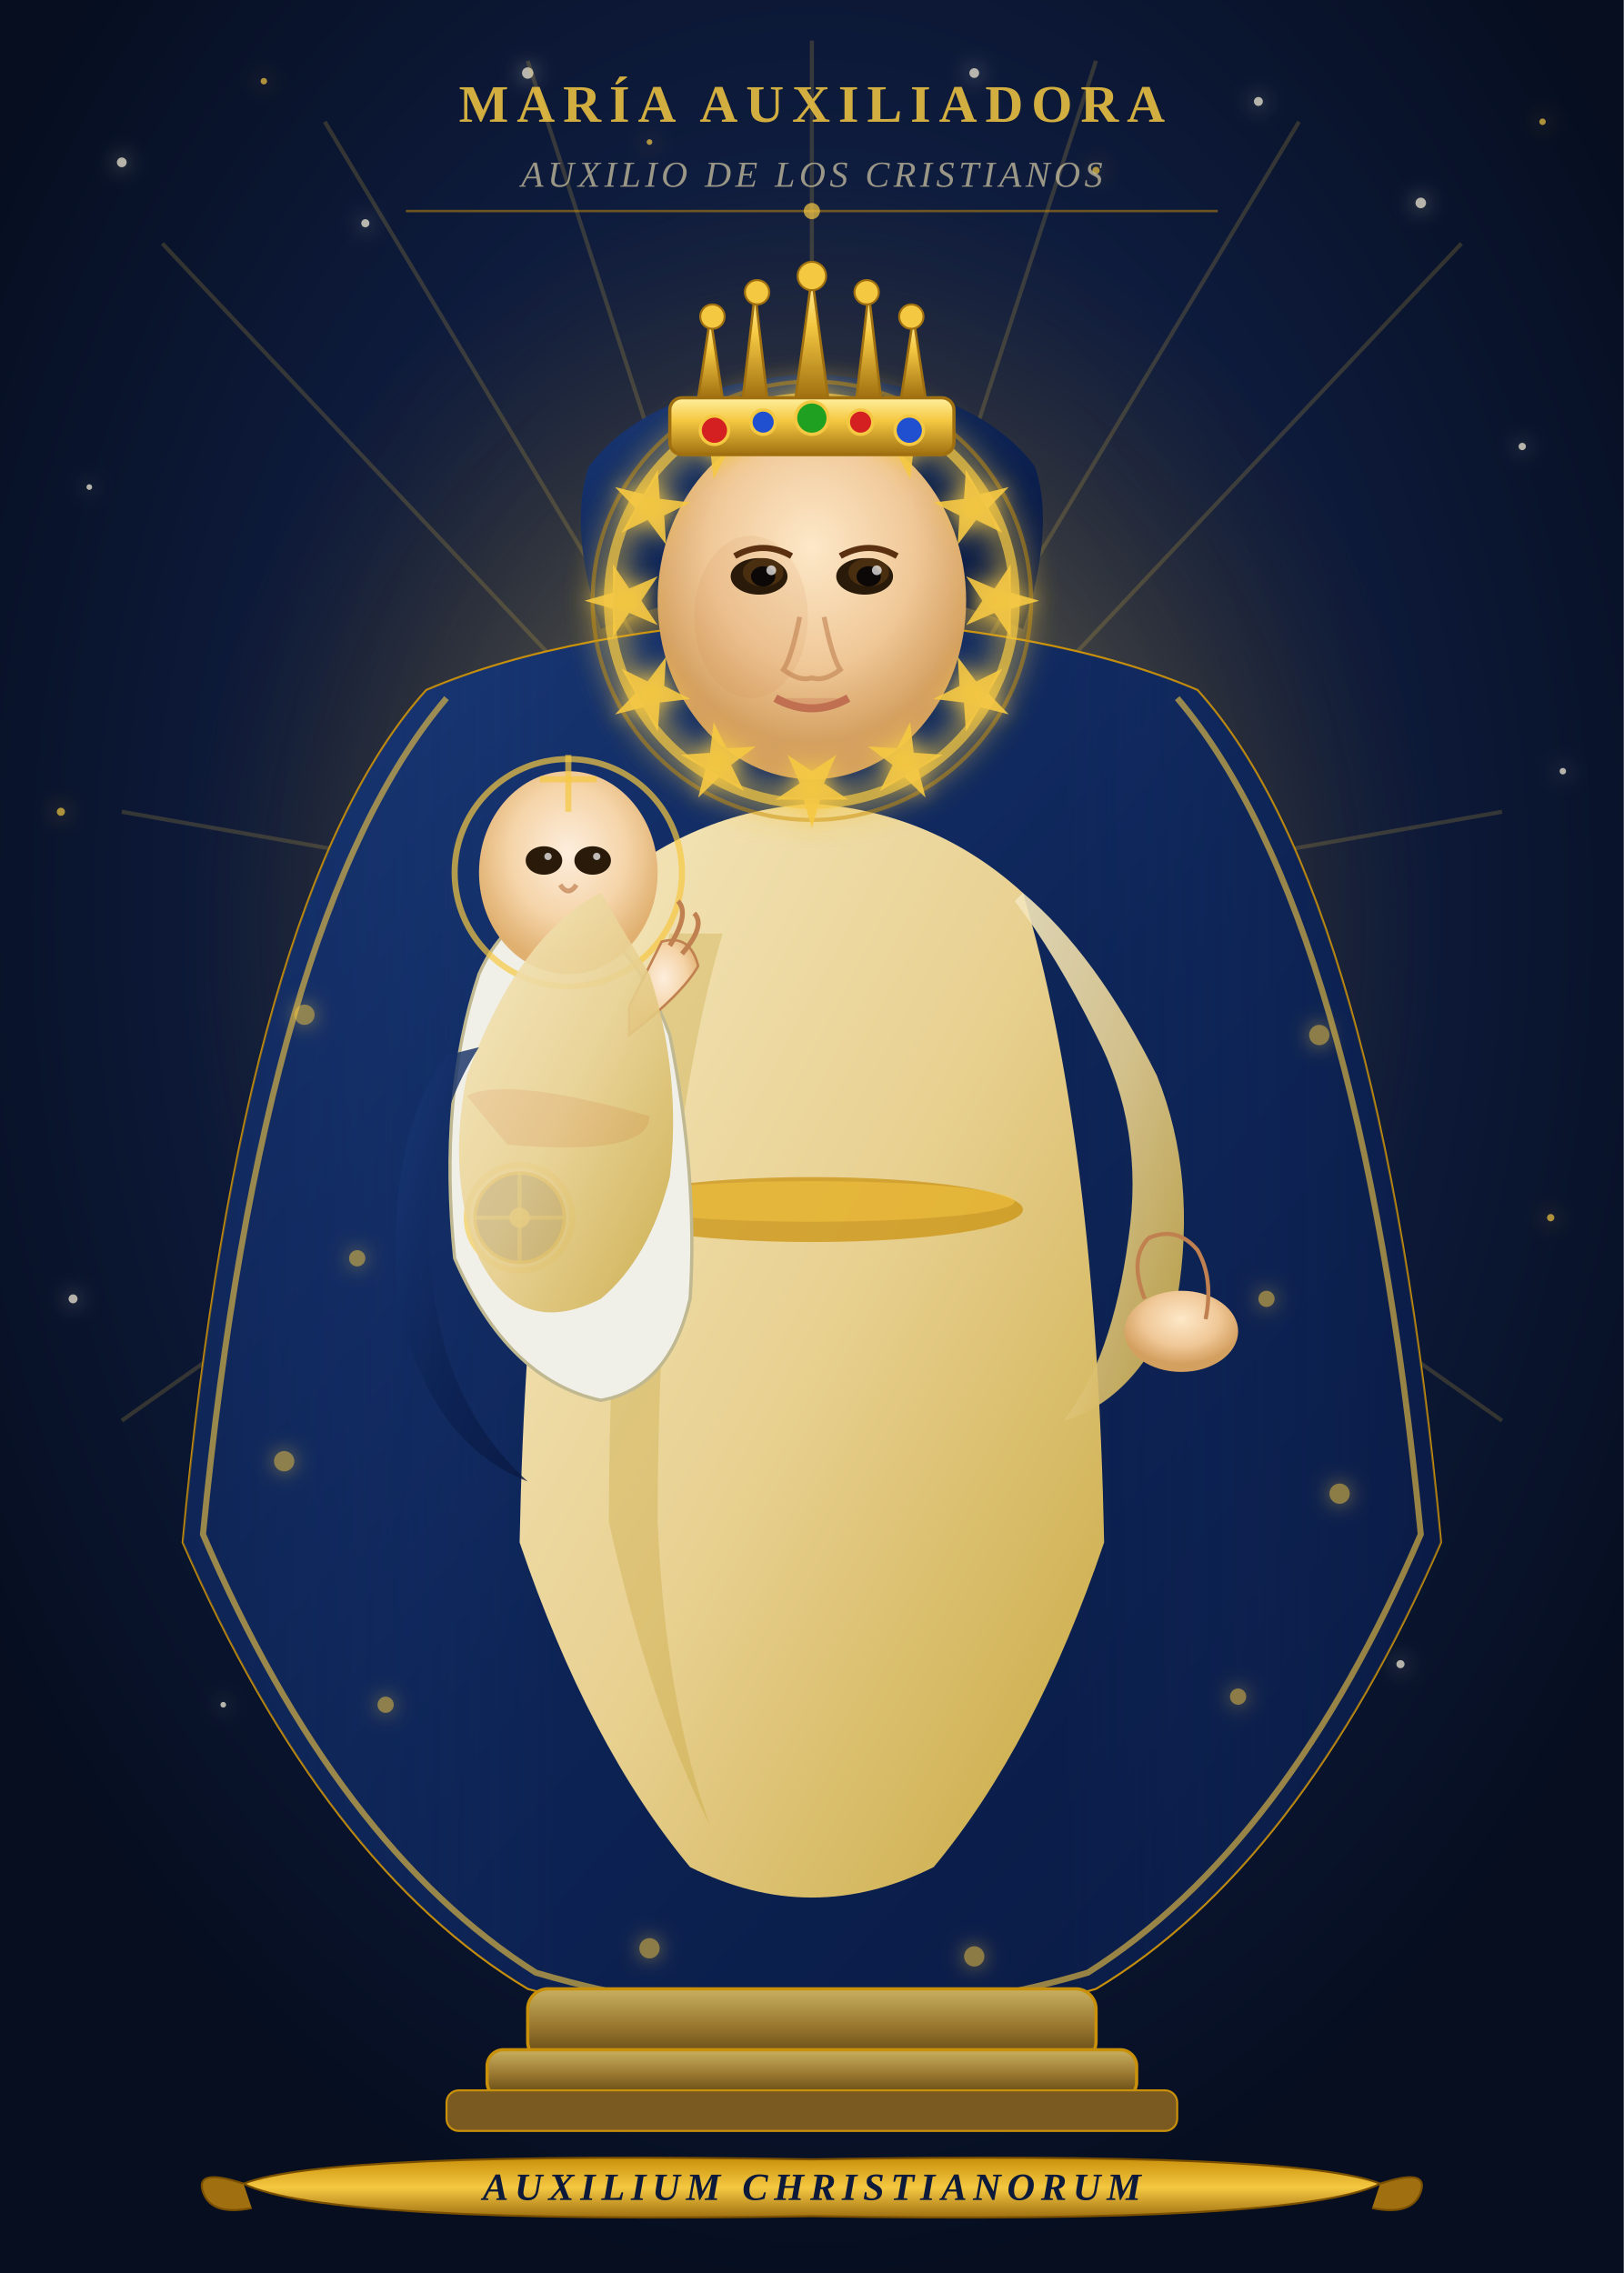
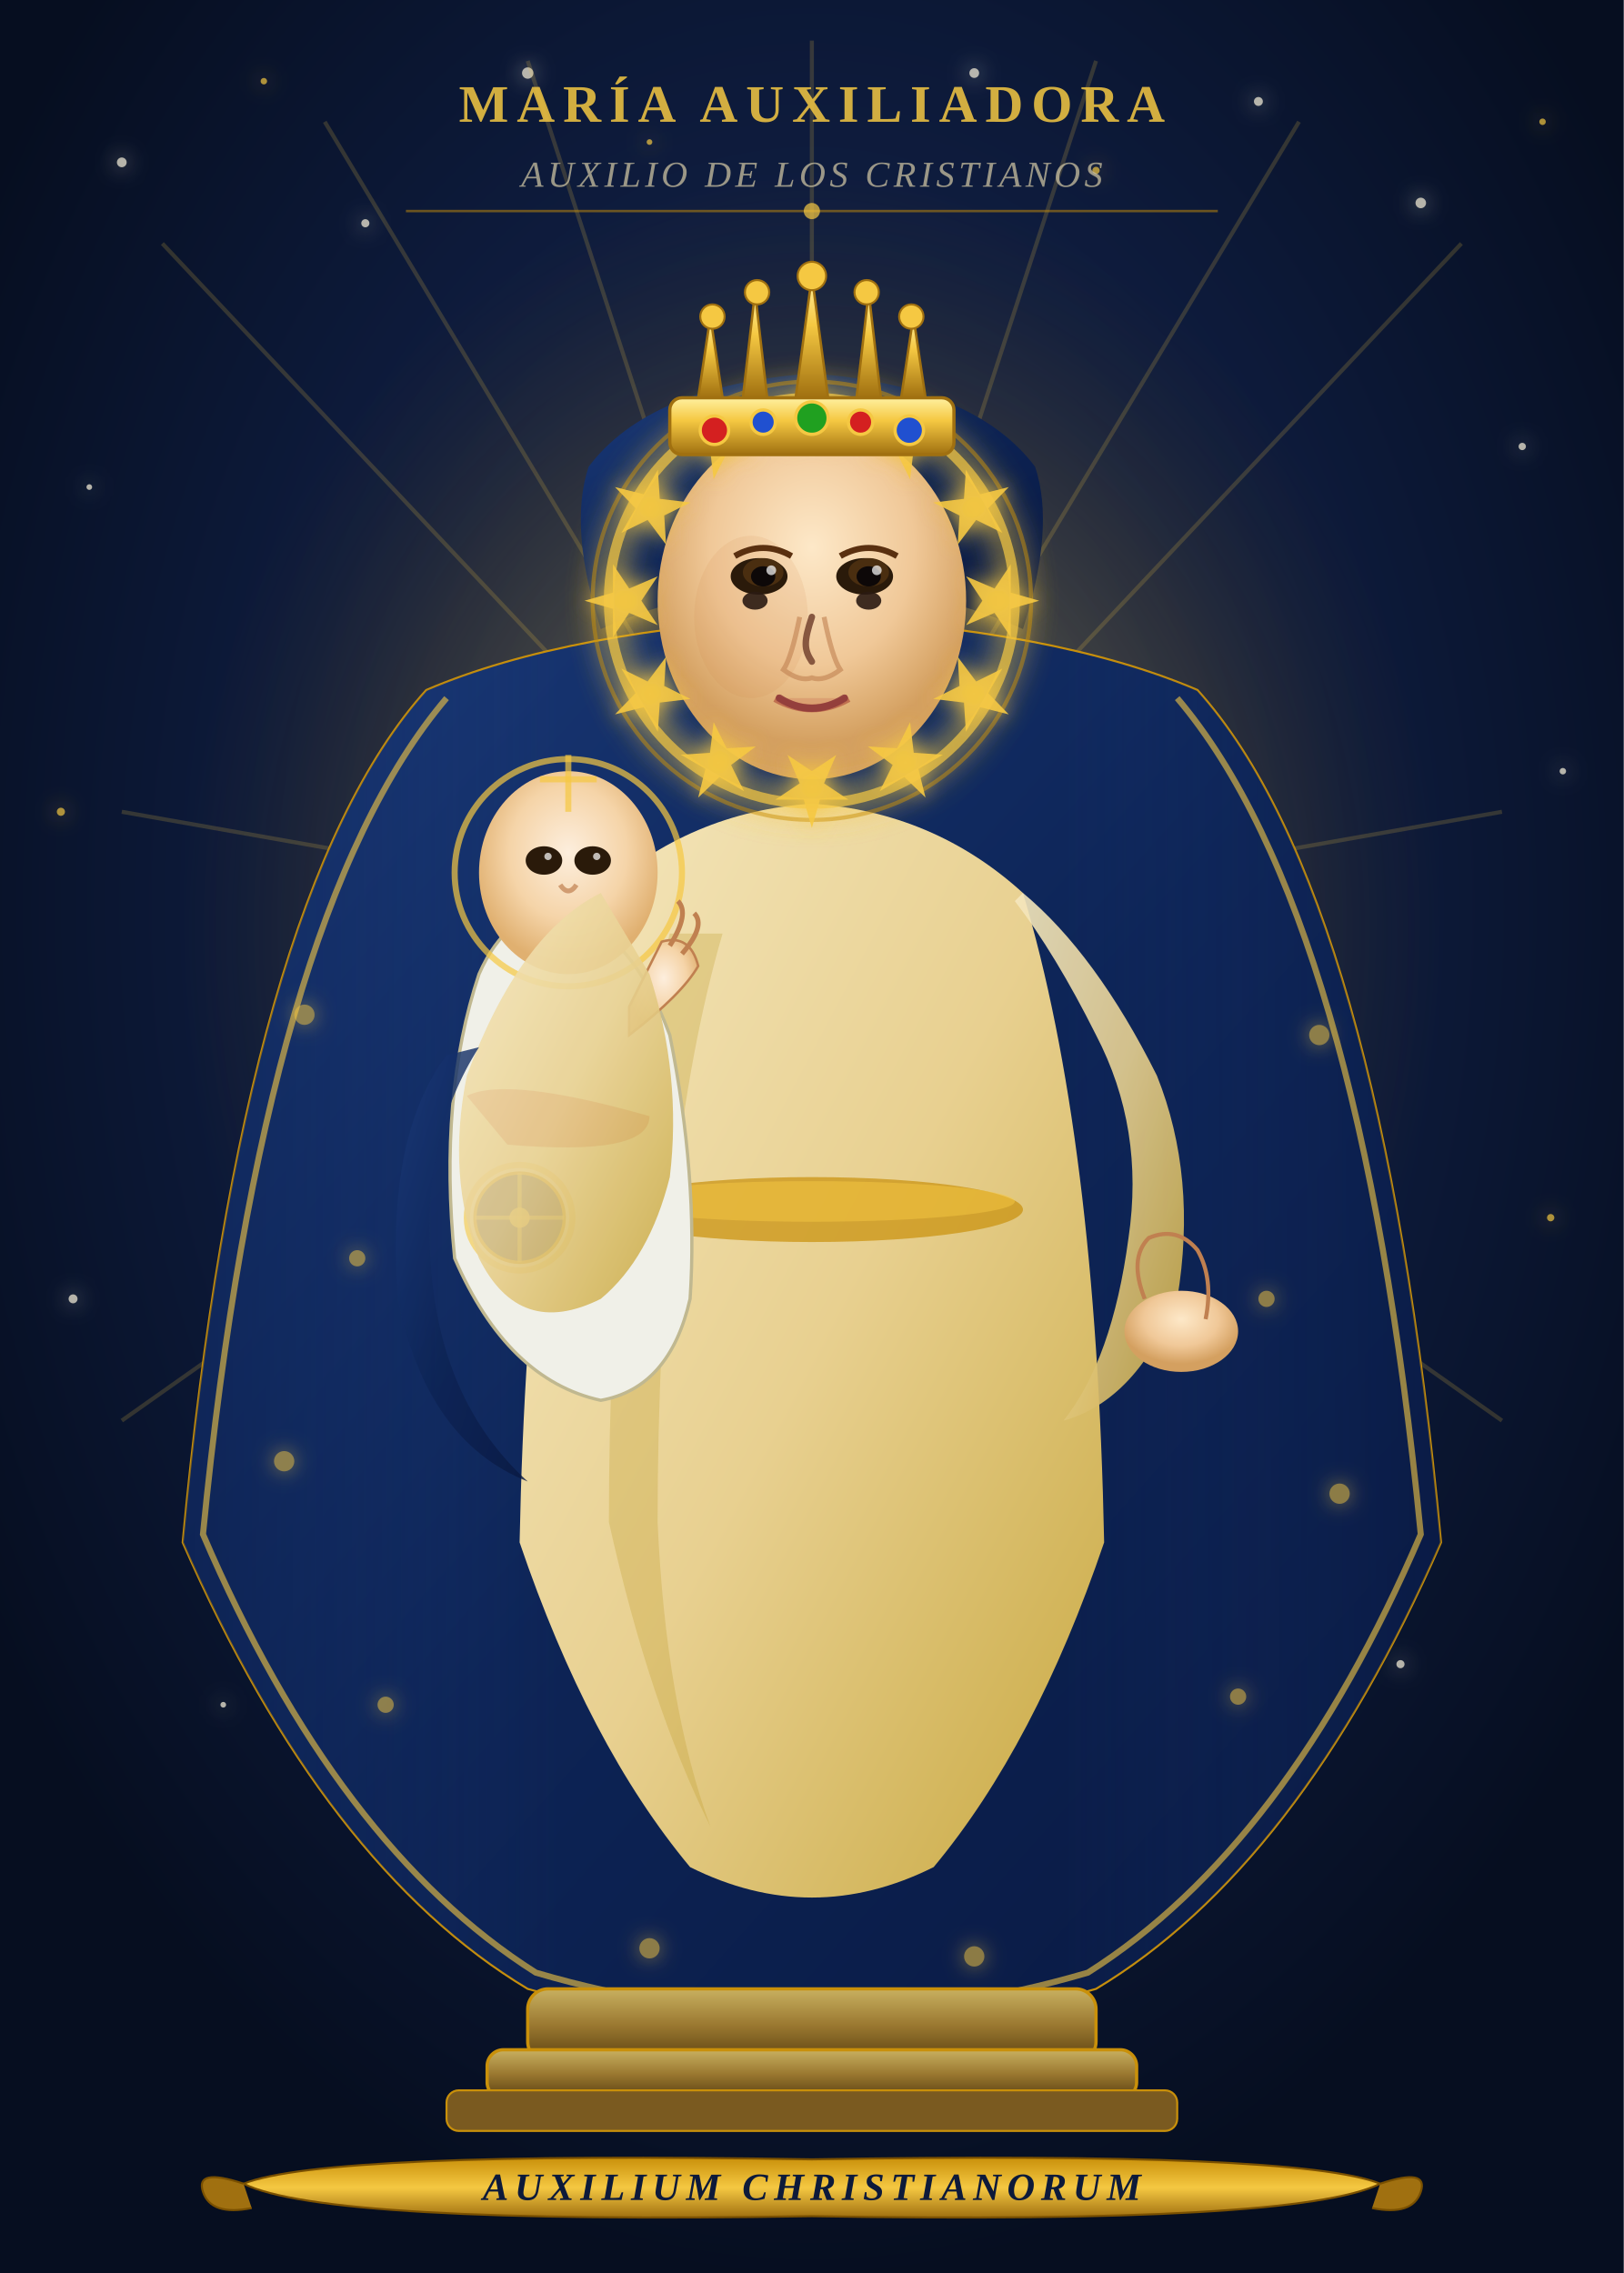
<svg xmlns="http://www.w3.org/2000/svg" viewBox="0 0 400 560" width="400" height="560">
  <defs>
    <radialGradient id="bgGrad" cx="50%" cy="40%" r="60%">
      <stop offset="0%" stop-color="#1a2d5a" />
      <stop offset="60%" stop-color="#0d1a3a" />
      <stop offset="100%" stop-color="#060e20" />
    </radialGradient>
    <radialGradient id="gloryHalo" cx="50%" cy="50%" r="50%">
      <stop offset="0%" stop-color="#fff8e0" stop-opacity="0.9" />
      <stop offset="40%" stop-color="#f5c842" stop-opacity="0.6" />
      <stop offset="70%" stop-color="#c9900a" stop-opacity="0.3" />
      <stop offset="100%" stop-color="#7a5000" stop-opacity="0" />
    </radialGradient>
    <linearGradient id="mantleGrad" x1="0%" y1="0%" x2="100%" y2="100%">
      <stop offset="0%" stop-color="#1a3a7a" />
      <stop offset="50%" stop-color="#0d2456" />
      <stop offset="100%" stop-color="#091840" />
    </linearGradient>
    <linearGradient id="mantleShadow" x1="0%" y1="0%" x2="100%" y2="0%">
      <stop offset="0%" stop-color="#091840" stop-opacity="0.8" />
      <stop offset="30%" stop-color="#1a3a7a" stop-opacity="0" />
      <stop offset="70%" stop-color="#1a3a7a" stop-opacity="0" />
      <stop offset="100%" stop-color="#091840" stop-opacity="0.8" />
    </linearGradient>
    <linearGradient id="tunicGrad" x1="0%" y1="0%" x2="100%" y2="100%">
      <stop offset="0%" stop-color="#f5e8c0" />
      <stop offset="50%" stop-color="#e8d090" />
      <stop offset="100%" stop-color="#c8a840" />
    </linearGradient>
    <linearGradient id="crownGrad" x1="0%" y1="0%" x2="0%" y2="100%">
      <stop offset="0%" stop-color="#fff0a0" />
      <stop offset="40%" stop-color="#f5c842" />
      <stop offset="100%" stop-color="#a07010" />
    </linearGradient>
    <radialGradient id="skinGrad" cx="50%" cy="35%" r="55%">
      <stop offset="0%" stop-color="#fde8c8" />
      <stop offset="60%" stop-color="#f0c898" />
      <stop offset="100%" stop-color="#d4a060" />
    </radialGradient>
    <radialGradient id="childSkinGrad" cx="50%" cy="40%" r="55%">
      <stop offset="0%" stop-color="#fdeedd" />
      <stop offset="60%" stop-color="#f5d4a8" />
      <stop offset="100%" stop-color="#e0b070" />
    </radialGradient>
    <filter id="glow" x="-50%" y="-50%" width="200%" height="200%">
      <feGaussianBlur in="SourceGraphic" stdDeviation="2.5" result="blur" />
      <feMerge>
        <feMergeNode in="blur" />
        <feMergeNode in="SourceGraphic" />
      </feMerge>
    </filter>
    <filter id="haloGlow" x="-30%" y="-30%" width="160%" height="160%">
      <feGaussianBlur in="SourceGraphic" stdDeviation="4" result="blur" />
      <feMerge>
        <feMergeNode in="blur" />
        <feMergeNode in="blur" />
        <feMergeNode in="SourceGraphic" />
      </feMerge>
    </filter>
    <linearGradient id="bannerGrad" x1="0%" y1="0%" x2="0%" y2="100%">
      <stop offset="0%" stop-color="#c9900a" />
      <stop offset="50%" stop-color="#f5c842" />
      <stop offset="100%" stop-color="#a07010" />
    </linearGradient>
    <linearGradient id="pedestalGrad" x1="0%" y1="0%" x2="0%" y2="100%">
      <stop offset="0%" stop-color="#c8b060" />
      <stop offset="50%" stop-color="#9a7830" />
      <stop offset="100%" stop-color="#5a4010" />
    </linearGradient>
  </defs>
  <rect width="400" height="560" fill="url(#bgGrad)" />
  <g opacity="0.7" filter="url(#glow)">
    <circle cx="30" cy="40" r="1.2" fill="#fff8e0" />
    <circle cx="65" cy="20" r="0.8" fill="#f5c842" />
    <circle cx="90" cy="55" r="1.0" fill="#fff8e0" />
    <circle cx="130" cy="18" r="1.4" fill="#fff8e0" />
    <circle cx="160" cy="35" r="0.7" fill="#f5c842" />
    <circle cx="240" cy="18" r="1.2" fill="#fff8e0" />
    <circle cx="270" cy="42" r="0.9" fill="#f5c842" />
    <circle cx="310" cy="25" r="1.1" fill="#fff8e0" />
    <circle cx="350" cy="50" r="1.3" fill="#fff8e0" />
    <circle cx="380" cy="30" r="0.8" fill="#f5c842" />
    <circle cx="22" cy="120" r="0.7" fill="#fff8e0" />
    <circle cx="375" cy="110" r="0.9" fill="#fff8e0" />
    <circle cx="15" cy="200" r="1.0" fill="#f5c842" />
    <circle cx="385" cy="190" r="0.8" fill="#fff8e0" />
    <circle cx="18" cy="320" r="1.1" fill="#fff8e0" />
    <circle cx="382" cy="300" r="0.9" fill="#f5c842" />
    <circle cx="55" cy="420" r="0.7" fill="#fff8e0" />
    <circle cx="345" cy="410" r="1.0" fill="#fff8e0" />
  </g>
  <ellipse cx="200" cy="230" rx="155" ry="190" fill="url(#gloryHalo)" opacity="0.45" />
  <g opacity="0.18" stroke="#f5c842" stroke-width="1">
    <line x1="200" y1="230" x2="40" y2="60" />
    <line x1="200" y1="230" x2="80" y2="30" />
    <line x1="200" y1="230" x2="130" y2="15" />
    <line x1="200" y1="230" x2="200" y2="10" />
    <line x1="200" y1="230" x2="270" y2="15" />
    <line x1="200" y1="230" x2="320" y2="30" />
    <line x1="200" y1="230" x2="360" y2="60" />
    <line x1="200" y1="230" x2="30" y2="200" />
    <line x1="200" y1="230" x2="370" y2="200" />
    <line x1="200" y1="230" x2="30" y2="350" />
    <line x1="200" y1="230" x2="370" y2="350" />
  </g>
  <path d="M 105 170 Q 60 220 45 380 Q 80 460 130 490 Q 200 510 270 490 Q 320 460 355 380 Q 340 220 295 170 Q 260 155 200 152 Q 140 155 105 170 Z" fill="url(#mantleGrad)" stroke="#c9900a" stroke-width="0.5" />
  <path d="M 105 170 Q 60 220 45 380 Q 80 460 130 490 Q 200 510 270 490 Q 320 460 355 380 Q 340 220 295 170 Q 260 155 200 152 Q 140 155 105 170 Z" fill="url(#mantleShadow)" opacity="0.5" />
  <path d="M 110 172 Q 65 225 50 378 Q 83 455 132 486 Q 200 506 268 486 Q 317 455 350 378 Q 335 225 290 172" fill="none" stroke="#f5c842" stroke-width="1.5" opacity="0.6" />
  <path d="M 148 220 Q 130 280 128 380 Q 145 430 170 460 Q 200 475 230 460 Q 255 430 272 380 Q 270 280 252 220 Q 230 200 200 198 Q 170 200 148 220 Z" fill="url(#tunicGrad)" />
  <path d="M 165 230 Q 150 285 150 375 Q 160 420 175 450 Q 164 420 162 375 Q 162 285 178 230 Z" fill="#b8941a" opacity="0.25" />
  <ellipse cx="200" cy="298" rx="52" ry="8" fill="#c9900a" opacity="0.7" />
  <ellipse cx="200" cy="296" rx="50" ry="5" fill="#f5c842" opacity="0.5" />
  <path d="M 148 155 Q 140 130 145 115 Q 160 95 200 92 Q 240 95 255 115 Q 260 130 252 155 Q 230 145 200 143 Q 170 145 148 155 Z" fill="url(#mantleGrad)" />
  <rect x="188" y="168" width="24" height="22" rx="8" fill="url(#skinGrad)" />
  <ellipse cx="200" cy="148" rx="38" ry="44" fill="url(#skinGrad)" />
  <ellipse cx="185" cy="152" rx="14" ry="20" fill="#c88040" opacity="0.12" />
  <ellipse cx="187" cy="142" rx="7" ry="4.5" fill="#2a1a0a" />
  <ellipse cx="213" cy="142" rx="7" ry="4.5" fill="#2a1a0a" />
  <ellipse cx="188" cy="141" rx="5" ry="3.5" fill="#4a2e10" />
  <ellipse cx="214" cy="141" rx="5" ry="3.5" fill="#4a2e10" />
  <ellipse cx="188" cy="142" rx="3" ry="2.5" fill="#0d0808" />
  <ellipse cx="214" cy="142" rx="3" ry="2.5" fill="#0d0808" />
  <circle cx="190" cy="140.5" r="1.2" fill="white" opacity="0.7" />
  <circle cx="216" cy="140.5" r="1.2" fill="white" opacity="0.7" />
  <path d="M 181 137 Q 188 133 195 137" fill="none" stroke="#5a3010" stroke-width="1.5" />
  <path d="M 207 137 Q 214 133 221 137" fill="none" stroke="#5a3010" stroke-width="1.5" />
  <path d="M 197 152 Q 195 162 193 165 Q 197 168 200 167 Q 203 168 207 165 Q 205 162 203 152" fill="none" stroke="#c08050" stroke-width="1.2" opacity="0.6" />
  <path d="M 191 172 Q 200 177 209 172" fill="none" stroke="#c07050" stroke-width="2" />
  <path d="M 193 172 Q 200 175 207 172" fill="#d08060" opacity="0.4" />
  <circle cx="200" cy="148" r="50" fill="none" stroke="#f5c842" stroke-width="2.5" opacity="0.8" filter="url(#haloGlow)" />
  <circle cx="200" cy="148" r="54" fill="none" stroke="#c9900a" stroke-width="1" opacity="0.5" />
  <g fill="#f5c842" filter="url(#glow)">
    <polygon points="200,92 202,99 209,99 203,103 206,110 200,106 194,110 197,103 191,99 198,99" transform="rotate(0, 200, 148)" opacity="0.9" />
    <polygon points="200,92 202,99 209,99 203,103 206,110 200,106 194,110 197,103 191,99 198,99" transform="rotate(30, 200, 148)" opacity="0.9" />
    <polygon points="200,92 202,99 209,99 203,103 206,110 200,106 194,110 197,103 191,99 198,99" transform="rotate(60, 200, 148)" opacity="0.9" />
    <polygon points="200,92 202,99 209,99 203,103 206,110 200,106 194,110 197,103 191,99 198,99" transform="rotate(90, 200, 148)" opacity="0.9" />
    <polygon points="200,92 202,99 209,99 203,103 206,110 200,106 194,110 197,103 191,99 198,99" transform="rotate(120, 200, 148)" opacity="0.9" />
    <polygon points="200,92 202,99 209,99 203,103 206,110 200,106 194,110 197,103 191,99 198,99" transform="rotate(150, 200, 148)" opacity="0.9" />
    <polygon points="200,92 202,99 209,99 203,103 206,110 200,106 194,110 197,103 191,99 198,99" transform="rotate(180, 200, 148)" opacity="0.9" />
    <polygon points="200,92 202,99 209,99 203,103 206,110 200,106 194,110 197,103 191,99 198,99" transform="rotate(210, 200, 148)" opacity="0.9" />
    <polygon points="200,92 202,99 209,99 203,103 206,110 200,106 194,110 197,103 191,99 198,99" transform="rotate(240, 200, 148)" opacity="0.9" />
    <polygon points="200,92 202,99 209,99 203,103 206,110 200,106 194,110 197,103 191,99 198,99" transform="rotate(270, 200, 148)" opacity="0.9" />
    <polygon points="200,92 202,99 209,99 203,103 206,110 200,106 194,110 197,103 191,99 198,99" transform="rotate(300, 200, 148)" opacity="0.9" />
    <polygon points="200,92 202,99 209,99 203,103 206,110 200,106 194,110 197,103 191,99 198,99" transform="rotate(330, 200, 148)" opacity="0.9" />
  </g>
  <rect x="165" y="98" width="70" height="14" rx="3" fill="url(#crownGrad)" stroke="#a07010" stroke-width="0.8" />
  <polygon points="172,98 175,78 178,98" fill="url(#crownGrad)" stroke="#a07010" stroke-width="0.6" />
  <polygon points="183,98 186,72 189,98" fill="url(#crownGrad)" stroke="#a07010" stroke-width="0.6" />
  <polygon points="196,98 200,68 204,98" fill="url(#crownGrad)" stroke="#a07010" stroke-width="0.6" />
  <polygon points="211,98 214,72 217,98" fill="url(#crownGrad)" stroke="#a07010" stroke-width="0.6" />
  <polygon points="222,98 225,78 228,98" fill="url(#crownGrad)" stroke="#a07010" stroke-width="0.6" />
  <circle cx="176" cy="106" r="3.5" fill="#d42020" stroke="#f5c842" stroke-width="0.8" />
  <circle cx="188" cy="104" r="3" fill="#2050d0" stroke="#f5c842" stroke-width="0.8" />
  <circle cx="200" cy="103" r="4" fill="#20a020" stroke="#f5c842" stroke-width="0.8" />
  <circle cx="212" cy="104" r="3" fill="#d42020" stroke="#f5c842" stroke-width="0.8" />
  <circle cx="224" cy="106" r="3.5" fill="#2050d0" stroke="#f5c842" stroke-width="0.8" />
  <circle cx="175.5" cy="78" r="3" fill="#f5c842" stroke="#a07010" stroke-width="0.5" />
  <circle cx="186.5" cy="72" r="3" fill="#f5c842" stroke="#a07010" stroke-width="0.5" />
  <circle cx="200" cy="68" r="3.5" fill="#f5c842" stroke="#a07010" stroke-width="0.5" />
  <circle cx="213.5" cy="72" r="3" fill="#f5c842" stroke="#a07010" stroke-width="0.5" />
  <circle cx="224.5" cy="78" r="3" fill="#f5c842" stroke="#a07010" stroke-width="0.5" />
  <path d="M 118 240 Q 108 270 112 310 Q 125 340 148 345 Q 165 342 170 320 Q 172 290 165 255 Q 155 228 138 225 Q 125 224 118 240 Z" fill="#f0f0e8" stroke="#c0b890" stroke-width="0.8" />
  <path d="M 115 270 Q 125 265 160 275 Q 160 285 125 282 Z" fill="#c02020" opacity="0.7" />
  <ellipse cx="140" cy="215" rx="22" ry="25" fill="url(#childSkinGrad)" />
  <circle cx="140" cy="215" r="28" fill="none" stroke="#f5c842" stroke-width="1.5" opacity="0.7" />
  <line x1="140" y1="186" x2="140" y2="200" stroke="#f5c842" stroke-width="1.5" opacity="0.7" />
  <line x1="133" y1="192" x2="147" y2="192" stroke="#f5c842" stroke-width="1.5" opacity="0.7" />
  <ellipse cx="134" cy="212" rx="4.5" ry="3.5" fill="#2a1a0a" />
  <ellipse cx="146" cy="212" rx="4.5" ry="3.5" fill="#2a1a0a" />
  <circle cx="135" cy="211" r="0.9" fill="white" opacity="0.7" />
  <circle cx="147" cy="211" r="0.9" fill="white" opacity="0.7" />
  <path d="M 138 218 Q 140 221 142 218" fill="none" stroke="#c08050" stroke-width="1.2" opacity="0.7" />
  <path d="M 155 255 Q 168 245 172 238 Q 170 230 163 232 Q 160 238 155 248 Z" fill="url(#childSkinGrad)" stroke="#c08050" stroke-width="0.6" />
  <path d="M 165 233 Q 170 225 167 222" fill="none" stroke="#c08050" stroke-width="1.2" />
  <path d="M 168 235 Q 174 228 171 225" fill="none" stroke="#c08050" stroke-width="1.2" />
  <circle cx="128" cy="300" r="13" fill="none" stroke="#f5c842" stroke-width="1.5" opacity="0.6" />
  <circle cx="128" cy="300" r="11" fill="#1a2d5a" stroke="#c9900a" stroke-width="0.8" />
  <line x1="128" y1="289" x2="128" y2="311" stroke="#f5c842" stroke-width="1" opacity="0.6" />
  <line x1="117" y1="300" x2="139" y2="300" stroke="#f5c842" stroke-width="1" opacity="0.6" />
  <circle cx="128" cy="300" r="2.5" fill="#f5c842" opacity="0.8" />
  <path d="M 148 220 Q 128 230 115 265 Q 110 290 118 310 Q 128 330 148 320 Q 160 310 165 290 Q 168 265 160 240 Z" fill="url(#tunicGrad)" opacity="0.9" />
  <path d="M 110 260 Q 95 280 98 320 Q 105 355 130 365 Q 108 345 106 310 Q 104 280 118 258 Z" fill="url(#mantleGrad)" opacity="0.8" />
  <path d="M 252 220 Q 270 235 285 265 Q 295 290 290 320 Q 280 345 262 350 Q 274 335 278 305 Q 282 278 270 255 Q 260 235 250 222 Z" fill="url(#tunicGrad)" opacity="0.9" />
  <ellipse cx="291" cy="328" rx="14" ry="10" fill="url(#skinGrad)" />
  <path d="M 282 320 Q 278 310 283 305 Q 290 302 295 308 Q 299 315 297 325" fill="none" stroke="#c08050" stroke-width="1" />
  <g fill="#f5c842" opacity="0.55" filter="url(#glow)">
    <circle cx="75" cy="250" r="2.5" />
    <circle cx="88" cy="310" r="2" />
    <circle cx="70" cy="360" r="2.5" />
    <circle cx="325" cy="255" r="2.5" />
    <circle cx="312" cy="320" r="2" />
    <circle cx="330" cy="368" r="2.5" />
    <circle cx="95" cy="420" r="2" />
    <circle cx="305" cy="418" r="2" />
    <circle cx="160" cy="480" r="2.5" />
    <circle cx="240" cy="482" r="2.5" />
  </g>
  <rect x="130" y="490" width="140" height="18" rx="5" fill="url(#pedestalGrad)" stroke="#c9900a" stroke-width="0.8" />
  <rect x="120" y="505" width="160" height="12" rx="4" fill="url(#pedestalGrad)" stroke="#c9900a" stroke-width="0.8" />
  <rect x="110" y="515" width="180" height="10" rx="3" fill="#7a5a20" stroke="#c9900a" stroke-width="0.5" />
  <path d="M 60 538 Q 80 530 200 532 Q 320 530 340 538 Q 320 548 200 546 Q 80 548 60 538 Z" fill="url(#bannerGrad)" stroke="#7a5000" stroke-width="0.5" />
  <path d="M 60 538 Q 48 534 50 540 Q 52 546 62 544" fill="#a07010" stroke="#7a5000" stroke-width="0.5" />
  <path d="M 340 538 Q 352 534 350 540 Q 348 546 338 544" fill="#a07010" stroke="#7a5000" stroke-width="0.5" />
  <text x="200" y="542" font-family="Georgia, 'Times New Roman', serif" font-size="9.5" font-style="italic" font-weight="bold" fill="#0d1a3a" text-anchor="middle" letter-spacing="1.5">AUXILIUM CHRISTIANORUM</text>
  <text x="200" y="525" font-family="Georgia, 'Times New Roman', serif" font-size="0" fill="#f5c842" text-anchor="middle" />
  <text x="200" y="30" font-family="Georgia, 'Times New Roman', serif" font-size="13" font-weight="bold" fill="#f5c842" text-anchor="middle" letter-spacing="2" opacity="0.85">MARÍA AUXILIADORA</text>
  <text x="200" y="46" font-family="Georgia, 'Times New Roman', serif" font-size="9" font-style="italic" fill="#c9c0a0" text-anchor="middle" letter-spacing="1" opacity="0.75">AUXILIO DE LOS CRISTIANOS</text>
  <line x1="100" y1="52" x2="300" y2="52" stroke="#c9900a" stroke-width="0.6" opacity="0.5" />
  <circle cx="200" cy="52" r="2" fill="#f5c842" opacity="0.7" />
+   <g id="tup-face-features" opacity="0.9">
+     <ellipse id="tup-eye-left" cx="186" cy="148" rx="3.1" ry="2.2" fill="#2a1a12" />
+     <ellipse id="tup-eye-right" cx="214" cy="148" rx="3.1" ry="2.2" fill="#2a1a12" />
+     <path id="tup-nose" d="M200 152 C198 158, 198 160, 200 163" stroke="#7b4a35" stroke-width="1.6" fill="none" stroke-linecap="round" />
+     <path id="tup-mouth" d="M192 172 Q200 177 208 172" stroke="#8f3a3a" stroke-width="1.8" fill="none" stroke-linecap="round" />
+   </g>
</svg>
